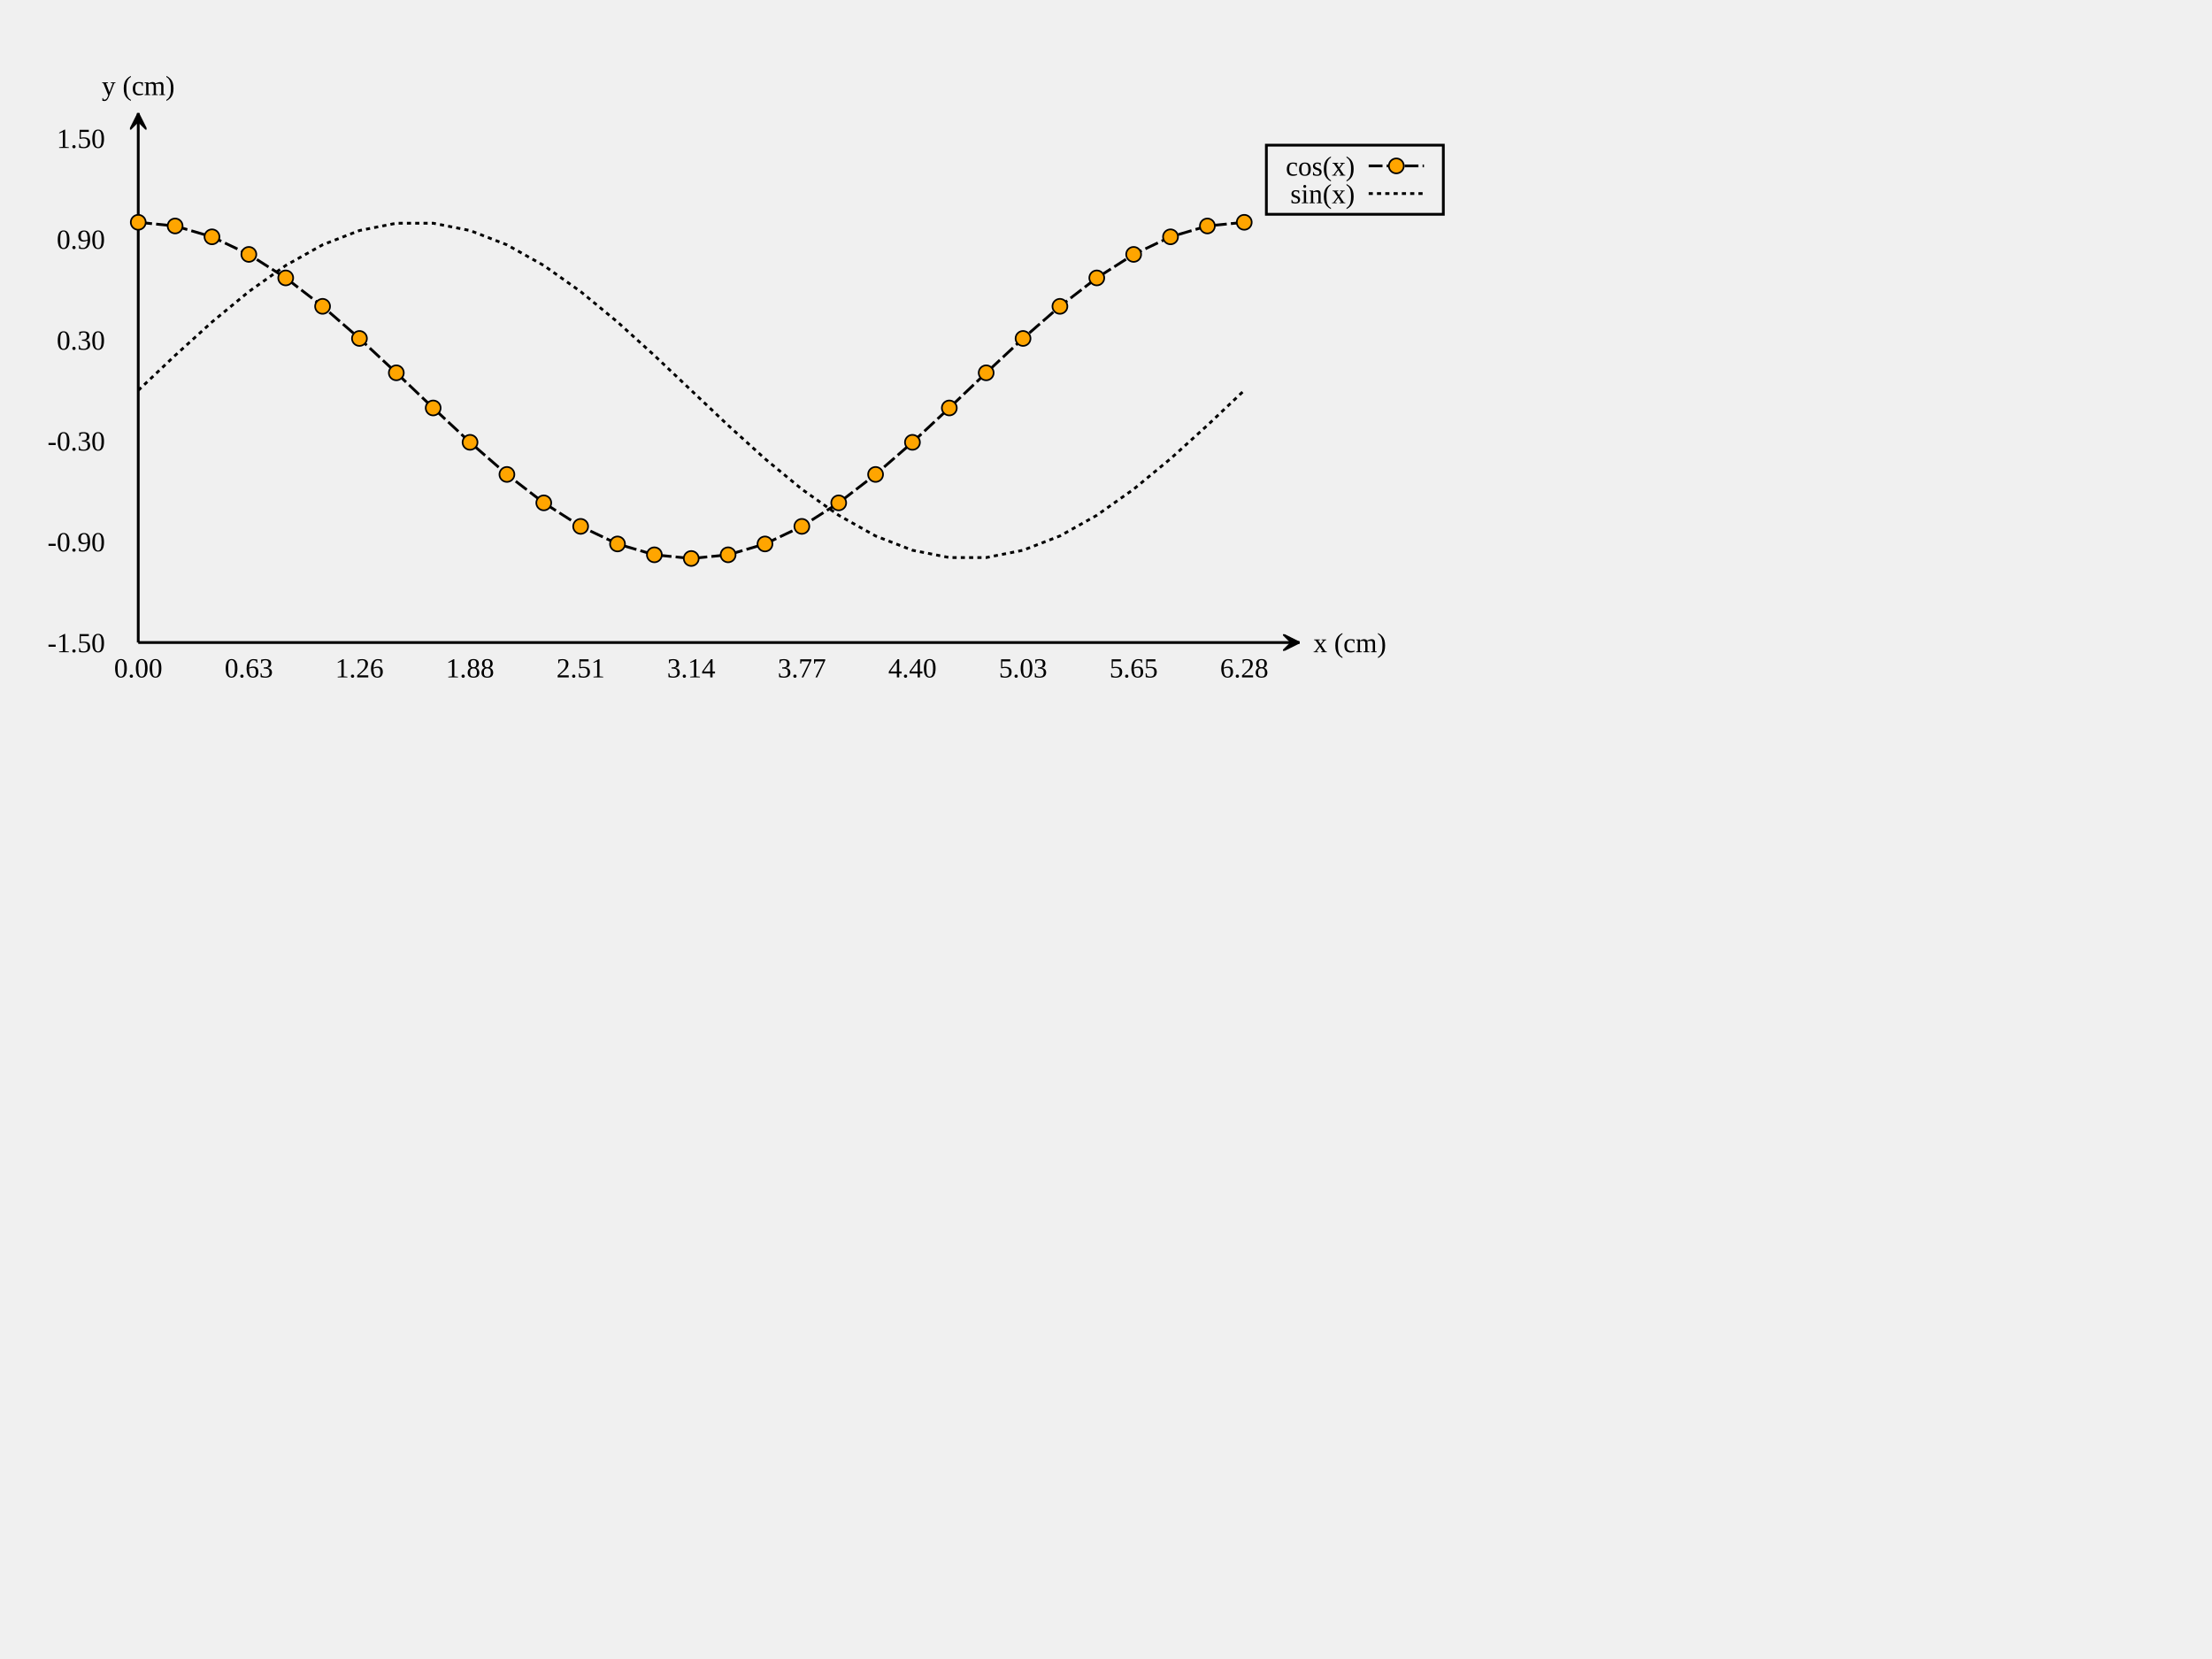
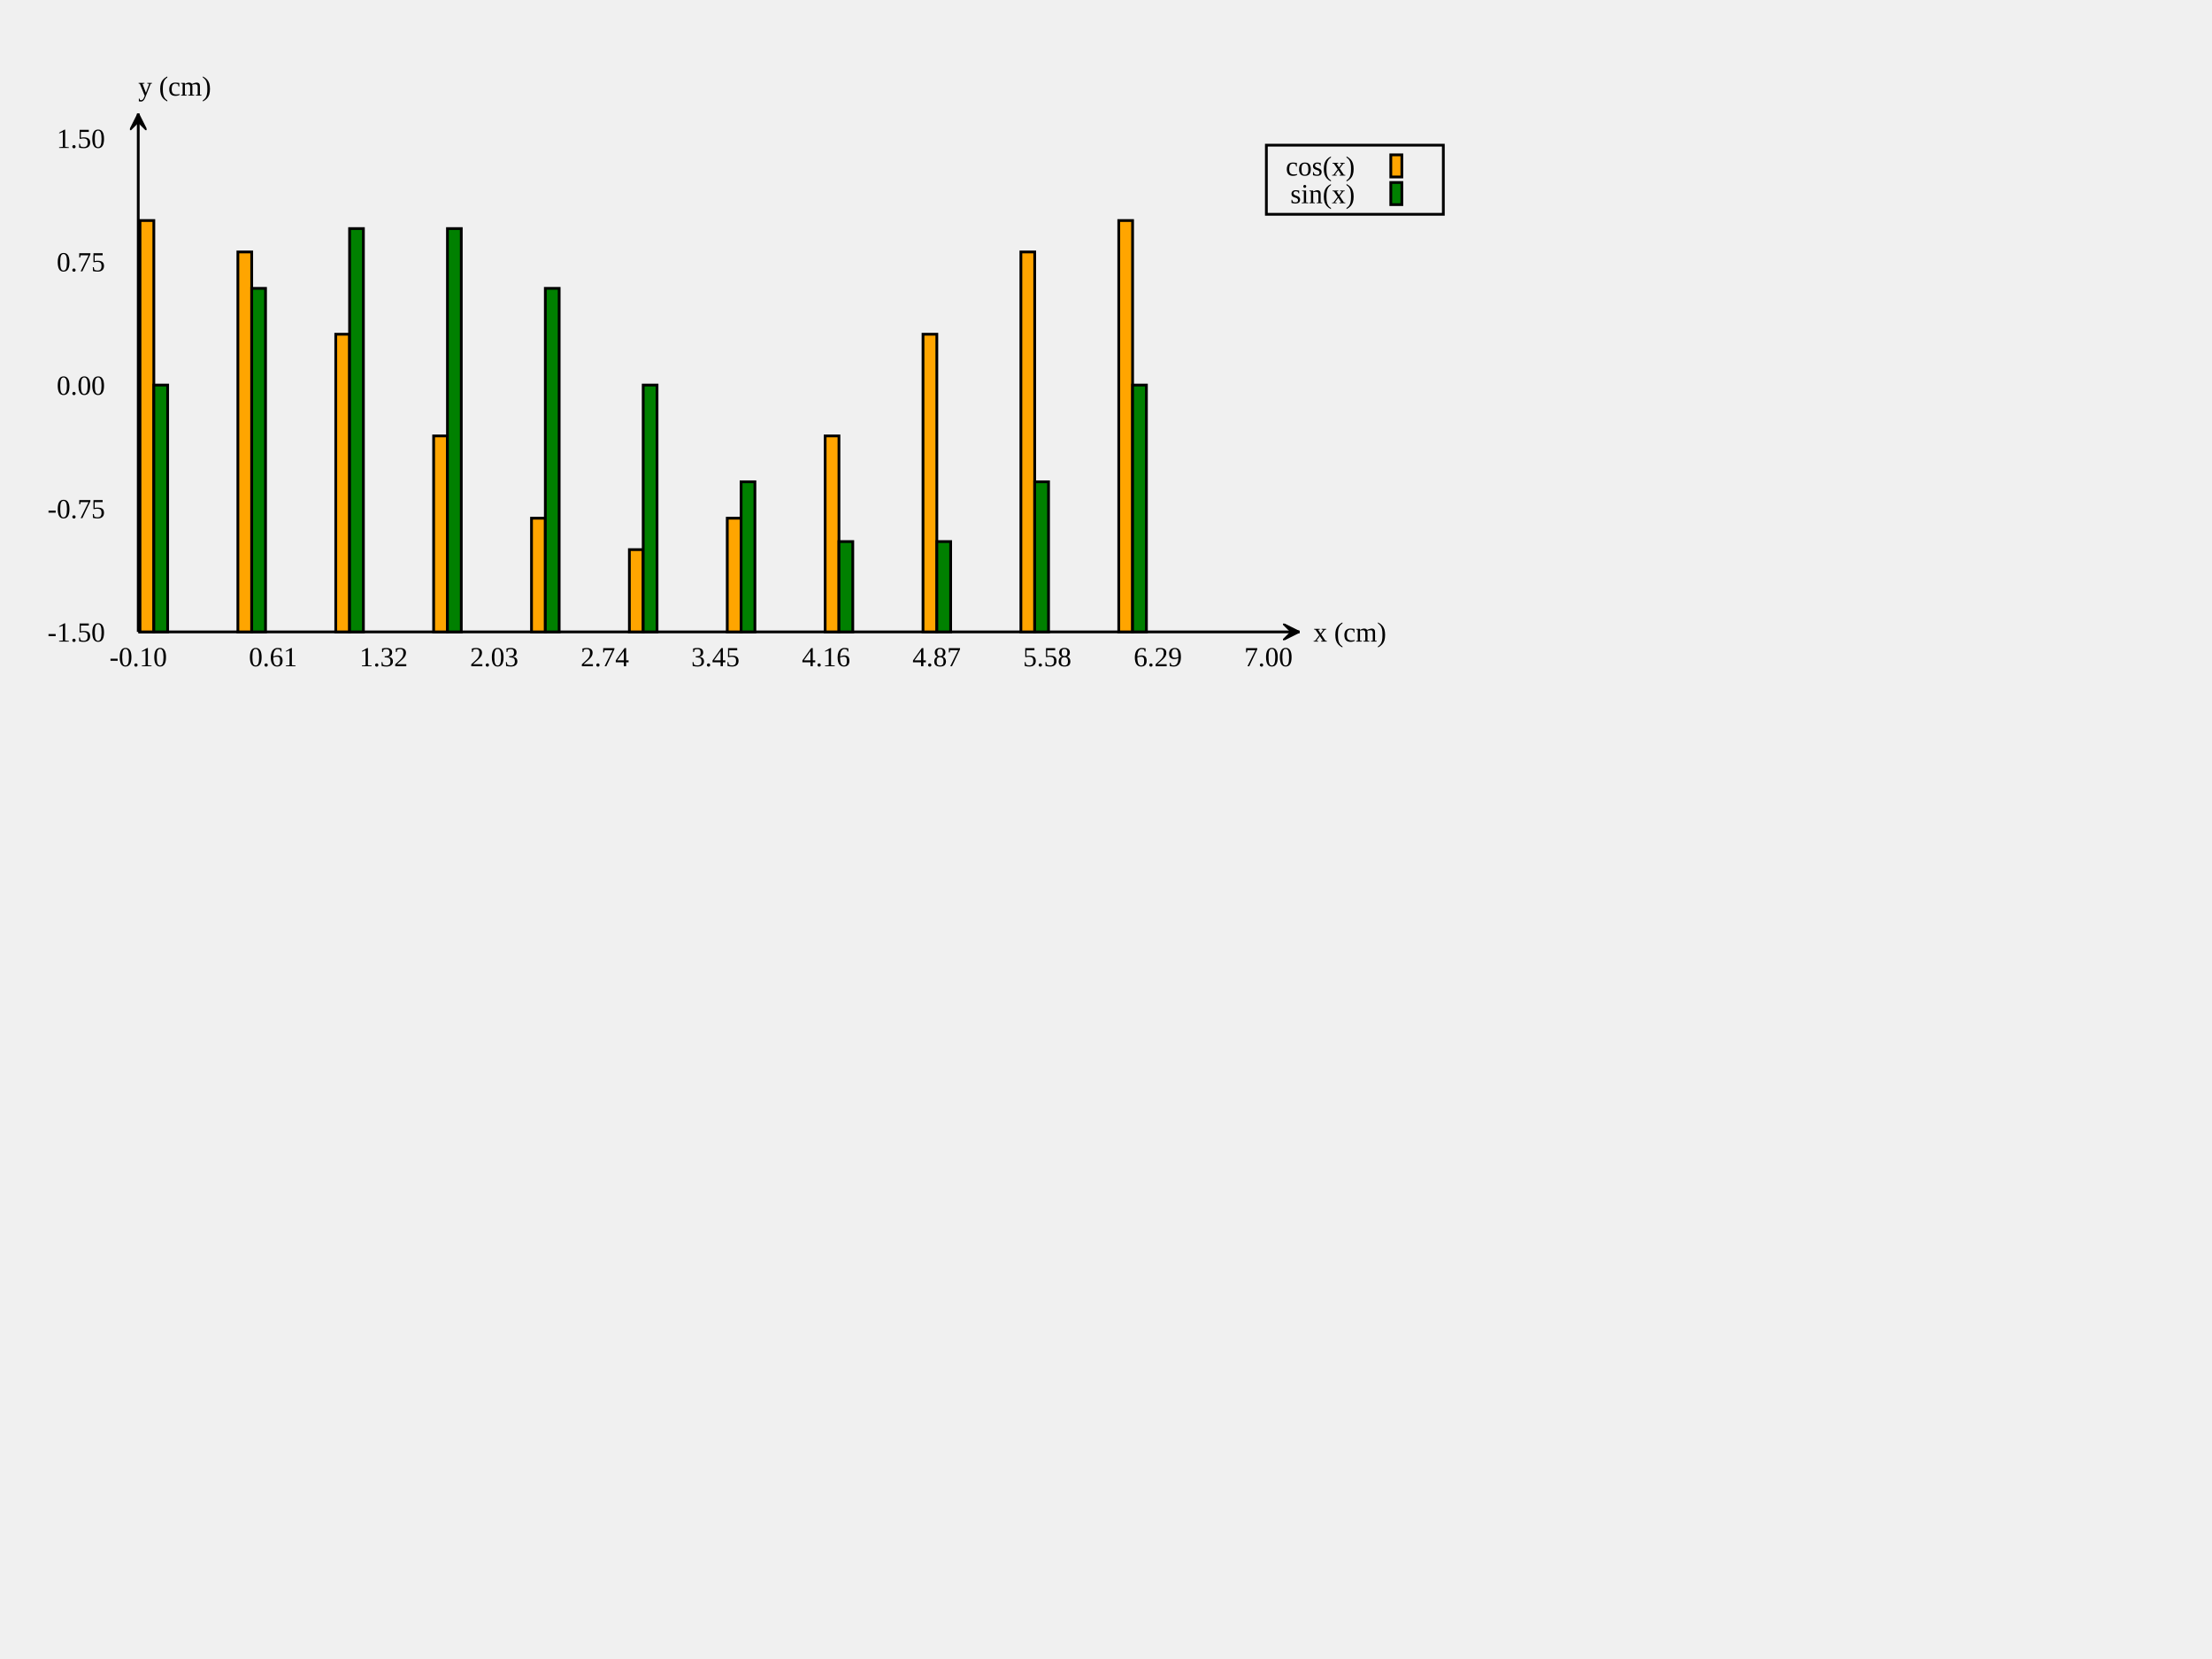
<svg xmlns="http://www.w3.org/2000/svg" width="1600" height="1200" font-size="20px" version="1.1" style="stroke: black; stroke-width: 2px; fill: none">
  <style> text{stroke:none; stroke-width:0px; fill:black;} </style>
  <defs>
    <marker id="arrow" viewBox="0 0 20 20" refX="20" refY="10" markerUnits="strokeWidth" fill="black" markerWidth="8" markerHeight="6" orient="auto">
      <path d="M 0 0 L 20 10 L 0 20 L 10 10 z" />
    </marker>
    <marker id="reverse-arrow" viewBox="0 0 20 20" refX="0" refY="10" markerUnits="strokeWidth" fill="black" markerWidth="8" markerHeight="6" orient="auto">
      <path d="M 20 0 L 0 10 L 20 20 L 10 10 z" />
    </marker>
    <marker id="point2d" viewBox="0 0 20 20" refX="10" refY="10" markerUnits="strokeWidth" fill="orange" markerWidth="6" markerHeight="6" orient="auto">
      <circle cx="10" cy="10" r="9" />
    </marker>
    <marker id="point2d-black" viewBox="0 0 20 20" refX="10" refY="10" markerUnits="strokeWidth" fill="black" markerWidth="6" markerHeight="6" orient="auto">
      <circle cx="10" cy="10" r="9" />
    </marker>
    <marker id="point2d-white" viewBox="0 0 20 20" refX="10" refY="10" markerUnits="strokeWidth" fill="white" markerWidth="6" markerHeight="6" orient="auto">
      <circle cx="10" cy="10" r="9" />
    </marker>
    <marker id="point2d-gray" viewBox="0 0 20 20" refX="10" refY="10" markerUnits="strokeWidth" fill="#888888" markerWidth="6" markerHeight="6" orient="auto">
      <circle cx="10" cy="10" r="9" />
    </marker>
    <filter id="shadow" filterRes="50" x="0" y="0">
      <feGaussianBlur stdDeviation="2 2" />
      <feOffset dx="2" dy="2" />
    </filter>
    <linearGradient x1="0%" x2="100%" id="linear0" y1="0%" y2="100%">
      <stop offset="0%" style="stop-color:rgb(255,255,255);stop-opacity:1" />
      <stop offset="100%" style="stop-color:rgb(220,220,220);stop-opacity:1" />
    </linearGradient>
    <linearGradient x1="0%" x2="100%" id="multi0" y1="100%" y2="100%">
      <stop offset="0%" style="stop-color:rgb(255,255,255);stop-opacity:1" />
      <stop offset="45%" style="stop-color:rgb(255,255,255);stop-opacity:1" />
      <stop offset="46%" style="stop-color:rgb(0,0,0);stop-opacity:1" />
      <stop offset="50%" style="stop-color:rgb(0,0,0);stop-opacity:1" />
      <stop offset="54%" style="stop-color:rgb(0,0,0);stop-opacity:1" />
      <stop offset="55%" style="stop-color:rgb(220,220,220);stop-opacity:1" />
      <stop offset="100%" style="stop-color:rgb(220,220,220);stop-opacity:1" />
    </linearGradient>
    <linearGradient x1="100%" x2="0%" id="multi1" y1="100%" y2="100%">
      <stop offset="0%" style="stop-color:rgb(255,255,255);stop-opacity:1" />
      <stop offset="45%" style="stop-color:rgb(255,255,255);stop-opacity:1" />
      <stop offset="46%" style="stop-color:rgb(0,0,0);stop-opacity:1" />
      <stop offset="50%" style="stop-color:rgb(0,0,0);stop-opacity:1" />
      <stop offset="54%" style="stop-color:rgb(0,0,0);stop-opacity:1" />
      <stop offset="55%" style="stop-color:rgb(220,220,220);stop-opacity:1" />
      <stop offset="100%" style="stop-color:rgb(220,220,220);stop-opacity:1" />
    </linearGradient>
    <linearGradient x1="100%" x2="0%" id="multi2" y1="100%" y2="100%">
      <stop offset="0%" style="stop-color:rgb(255,255,255);stop-opacity:1" />
      <stop offset="45%" style="stop-color:rgb(255,255,255);stop-opacity:1" />
      <stop offset="46%" style="stop-color:rgb(0,0,0);stop-opacity:1" />
      <stop offset="50%" style="stop-color:rgb(0,0,0);stop-opacity:1" />
      <stop offset="54%" style="stop-color:rgb(0,0,0);stop-opacity:1" />
      <stop offset="55%" style="stop-color:rgb(255,255,255);stop-opacity:1" />
      <stop offset="100%" style="stop-color:rgb(255,255,255);stop-opacity:1" />
    </linearGradient>
    <radialGradient id="radial0" cx="30%" cy="30%" r="50%">
      <stop offset="0%" style="stop-color:rgb(255,255,255); stop-opacity:0" />
      <stop offset="100%" style="stop-color:rgb(0,0,255);stop-opacity:1" />
    </radialGradient>
+     <marker id="triangle" viewBox="0 0 20 20" refX="10" refY="10" markerUnits="strokeWidth" fill="blue" markerWidth="8" markerHeight="8">
+       <path d="M 10 5 L 5 15 L 15 15 Z" />
+     </marker>
+     <marker id="cross" viewBox="0 0 20 20" refX="10" refY="10" markerUnits="strokeWidth" fill="none" markerWidth="8" markerHeight="8">
+       <path d="M 10 0 L 10 20 M 0 10 L 20 10 " />
+     </marker>
+     <marker id="square" viewBox="0 0 20 20" refX="10" refY="10" markerUnits="strokeWidth" fill="red" markerWidth="8" markerHeight="8">
+       <path d="M 5 5 L 5 15 L 15 15 L 15 5 Z" />
+     </marker>
+     <marker id="diamond" viewBox="0 0 20 20" refX="10" refY="10" markerUnits="strokeWidth" fill="red" markerWidth="8" markerHeight="8">
+       <path d="M 5 5 L 5 15 L 15 15 L 15 5 Z" />
+     </marker>
+     <marker id="circle" viewBox="0 0 20 20" refX="10" refY="10" markerUnits="strokeWidth" fill="green" markerWidth="8" markerHeight="8">
+       <path d="M 20 10 A 5 5 0 0 0 20 10 Z " />
+     </marker>
  </defs>
-   <path d="M 100 464.756 L 940 464.756" style="marker-start:url(#nil);marker-end:url(#arrow);marker-mid:url(#nil);" />
-   <path d="M 100 464.756 L 100 81.762" style="marker-start:url(#nil);marker-end:url(#arrow);marker-mid:url(#nil);" />
-   <text x="950" y="464.756" dx="0" dy="7" style="text-anchor:start">x (cm)</text>
-   <text x="100" y="61.762" dx="0" dy="7" style="stroke-width:1px;fill:black;text-anchor:middle;">y (cm)</text>
-   <text x="100" y="482.994" dx="0" dy="7" style="stroke-width:1px;fill:black;text-anchor:middle;">0.00</text>
-   <text x="180" y="482.994" dx="0" dy="7" style="stroke-width:1px;fill:black;text-anchor:middle;">0.63</text>
-   <text x="260" y="482.994" dx="0" dy="7" style="stroke-width:1px;fill:black;text-anchor:middle;">1.26</text>
-   <text x="340" y="482.994" dx="0" dy="7" style="stroke-width:1px;fill:black;text-anchor:middle;">1.88</text>
-   <text x="420" y="482.994" dx="0" dy="7" style="stroke-width:1px;fill:black;text-anchor:middle;">2.51</text>
-   <text x="500" y="482.994" dx="0" dy="7" style="stroke-width:1px;fill:black;text-anchor:middle;">3.14</text>
-   <text x="580" y="482.994" dx="0" dy="7" style="stroke-width:1px;fill:black;text-anchor:middle;">3.77</text>
-   <text x="660" y="482.994" dx="0" dy="7" style="stroke-width:1px;fill:black;text-anchor:middle;">4.40</text>
-   <text x="740" y="482.994" dx="0" dy="7" style="stroke-width:1px;fill:black;text-anchor:middle;">5.03</text>
-   <text x="820" y="482.994" dx="0" dy="7" style="stroke-width:1px;fill:black;text-anchor:middle;">5.65</text>
-   <text x="900" y="482.994" dx="0" dy="7" style="stroke-width:1px;fill:black;text-anchor:middle;">6.28</text>
-   <text x="76" y="464.756" dx="0" dy="7" style="text-anchor:end">-1.50</text>
-   <text x="76" y="391.805" dx="0" dy="7" style="text-anchor:end">-0.90</text>
-   <text x="76" y="318.854" dx="0" dy="7" style="text-anchor:end">-0.30</text>
-   <text x="76" y="245.903" dx="0" dy="7" style="text-anchor:end">0.30</text>
-   <text x="76" y="172.951" dx="0" dy="7" style="text-anchor:end">0.90</text>
+   <path d="M 100 457.072 L 940 457.072" style="marker-start:url(#nil);marker-end:url(#arrow);marker-mid:url(#nil);" />
+   <path d="M 100 457.072 L 100 82.146" style="marker-start:url(#nil);marker-end:url(#arrow);marker-mid:url(#nil);" />
+   <text x="950" y="457.072" dx="0" dy="7" style="text-anchor:start">x (cm)</text>
+   <text x="100" y="62.146" dx="0" dy="7" style="">y (cm)</text>
+   <text x="100" y="474.926" dx="0" dy="7" style="stroke-width:1px;fill:black;text-anchor:middle;">-0.10</text>
+   <text x="180" y="474.926" dx="0" dy="7" style="">0.61</text>
+   <text x="260" y="474.926" dx="0" dy="7" style="">1.32</text>
+   <text x="340" y="474.926" dx="0" dy="7" style="">2.03</text>
+   <text x="420" y="474.926" dx="0" dy="7" style="">2.74</text>
+   <text x="500" y="474.926" dx="0" dy="7" style="">3.45</text>
+   <text x="580" y="474.926" dx="0" dy="7" style="">4.16</text>
+   <text x="660" y="474.926" dx="0" dy="7" style="">4.87</text>
+   <text x="740" y="474.926" dx="0" dy="7" style="">5.58</text>
+   <text x="820" y="474.926" dx="0" dy="7" style="">6.29</text>
+   <text x="900" y="474.926" dx="0" dy="7" style="">7.00</text>
+   <text x="76" y="457.072" dx="0" dy="7" style="text-anchor:end">-1.50</text>
+   <text x="76" y="367.804" dx="0" dy="7" style="text-anchor:end">-0.75</text>
+   <text x="76" y="278.536" dx="0" dy="7" style="text-anchor:end">0.00</text>
+   <text x="76" y="189.268" dx="0" dy="7" style="text-anchor:end">0.75</text>
  <text x="76" y="100" dx="0" dy="7" style="text-anchor:end">1.50</text>
  <rect x="916" y="105" width="128" height="50" style="" />
-   <path d="M 100 160.793 L 126.667 163.45 L 153.333 171.304 L 180 184.013 L 206.667 201.022 L 233.333 221.585 L 260 244.806 L 286.667 269.669 L 313.333 295.087 L 340 319.95 L 366.667 343.171 L 393.333 363.735 L 420 380.743 L 446.667 393.452 L 473.333 401.307 L 500 403.964 L 526.667 401.307 L 553.333 393.452 L 580 380.743 L 606.667 363.735 L 633.333 343.171 L 660 319.95 L 686.667 295.087 L 713.333 269.669 L 740 244.806 L 766.667 221.585 L 793.333 201.022 L 820 184.013 L 846.667 171.304 L 873.333 163.45 L 900 160.793" style="marker-start:url(#point2d);marker-end:url(#point2d);marker-mid:url(#point2d);stroke-dasharray:10,3;" />
+   <rect x="101.268" y="159.512" width="10" height="297.56" style="fill:orange;" />
+   <rect x="172.064" y="182.244" width="10" height="274.828" style="fill:orange;" />
+   <rect x="242.861" y="241.756" width="10" height="215.316" style="fill:orange;" />
+   <rect x="313.657" y="315.316" width="10" height="141.756" style="fill:orange;" />
+   <rect x="384.453" y="374.828" width="10" height="82.244" style="fill:orange;" />
+   <rect x="455.25" y="397.56" width="10" height="59.512" style="fill:orange;" />
+   <rect x="526.046" y="374.828" width="10" height="82.244" style="fill:orange;" />
+   <rect x="596.843" y="315.316" width="10" height="141.756" style="fill:orange;" />
+   <rect x="667.639" y="241.756" width="10" height="215.316" style="fill:orange;" />
+   <rect x="738.436" y="182.244" width="10" height="274.828" style="fill:orange;" />
+   <rect x="809.232" y="159.512" width="10" height="297.56" style="fill:orange;" />
  <text x="980" y="120" dx="0" dy="7" style="text-anchor:end">cos(x)</text>
-   <path d="M 990 120 L 1010 120 L 1030 120" style="marker-start:url(#nil);marker-end:url(#nil);marker-mid:url(#point2d);stroke-dasharray:10,3;" />
-   <path d="M 100 282.378 L 126.667 257.099 L 153.333 232.925 L 180 210.912 L 206.667 192.023 L 233.333 177.082 L 260 166.744 L 286.667 161.459 L 313.333 161.459 L 340 166.744 L 366.667 177.082 L 393.333 192.023 L 420 210.912 L 446.667 232.925 L 473.333 257.099 L 500 282.378 L 526.667 307.657 L 553.333 331.831 L 580 353.844 L 606.667 372.734 L 633.333 387.674 L 660 398.013 L 686.667 403.297 L 713.333 403.297 L 740 398.013 L 766.667 387.674 L 793.333 372.734 L 820 353.844 L 846.667 331.831 L 873.333 307.657 L 900 282.378" style="marker-start:url(#nil);marker-end:url(#nil);marker-mid:url(#nil);stroke-dasharray:3,3;" />
+   <rect x="1006" y="112" width="8" height="16" style="fill:orange;" />
+   <rect x="111.268" y="278.536" width="10" height="178.536" style="fill:green;" />
+   <rect x="182.064" y="208.575" width="10" height="248.497" style="fill:green;" />
+   <rect x="252.861" y="165.337" width="10" height="291.735" style="fill:green;" />
+   <rect x="323.657" y="165.337" width="10" height="291.735" style="fill:green;" />
+   <rect x="394.453" y="208.575" width="10" height="248.497" style="fill:green;" />
+   <rect x="465.25" y="278.536" width="10" height="178.536" style="fill:green;" />
+   <rect x="536.046" y="348.497" width="10" height="108.575" style="fill:green;" />
+   <rect x="606.843" y="391.735" width="10" height="65.337" style="fill:green;" />
+   <rect x="677.639" y="391.735" width="10" height="65.337" style="fill:green;" />
+   <rect x="748.436" y="348.497" width="10" height="108.575" style="fill:green;" />
+   <rect x="819.232" y="278.536" width="10" height="178.536" style="fill:green;" />
  <text x="980" y="140" dx="0" dy="7" style="text-anchor:end">sin(x)</text>
-   <path d="M 990 140 L 1010 140 L 1030 140" style="marker-start:url(#nil);marker-end:url(#nil);marker-mid:url(#nil);stroke-dasharray:3,3;" />
+   <rect x="1006" y="132" width="8" height="16" style="fill:green;" />
</svg>
